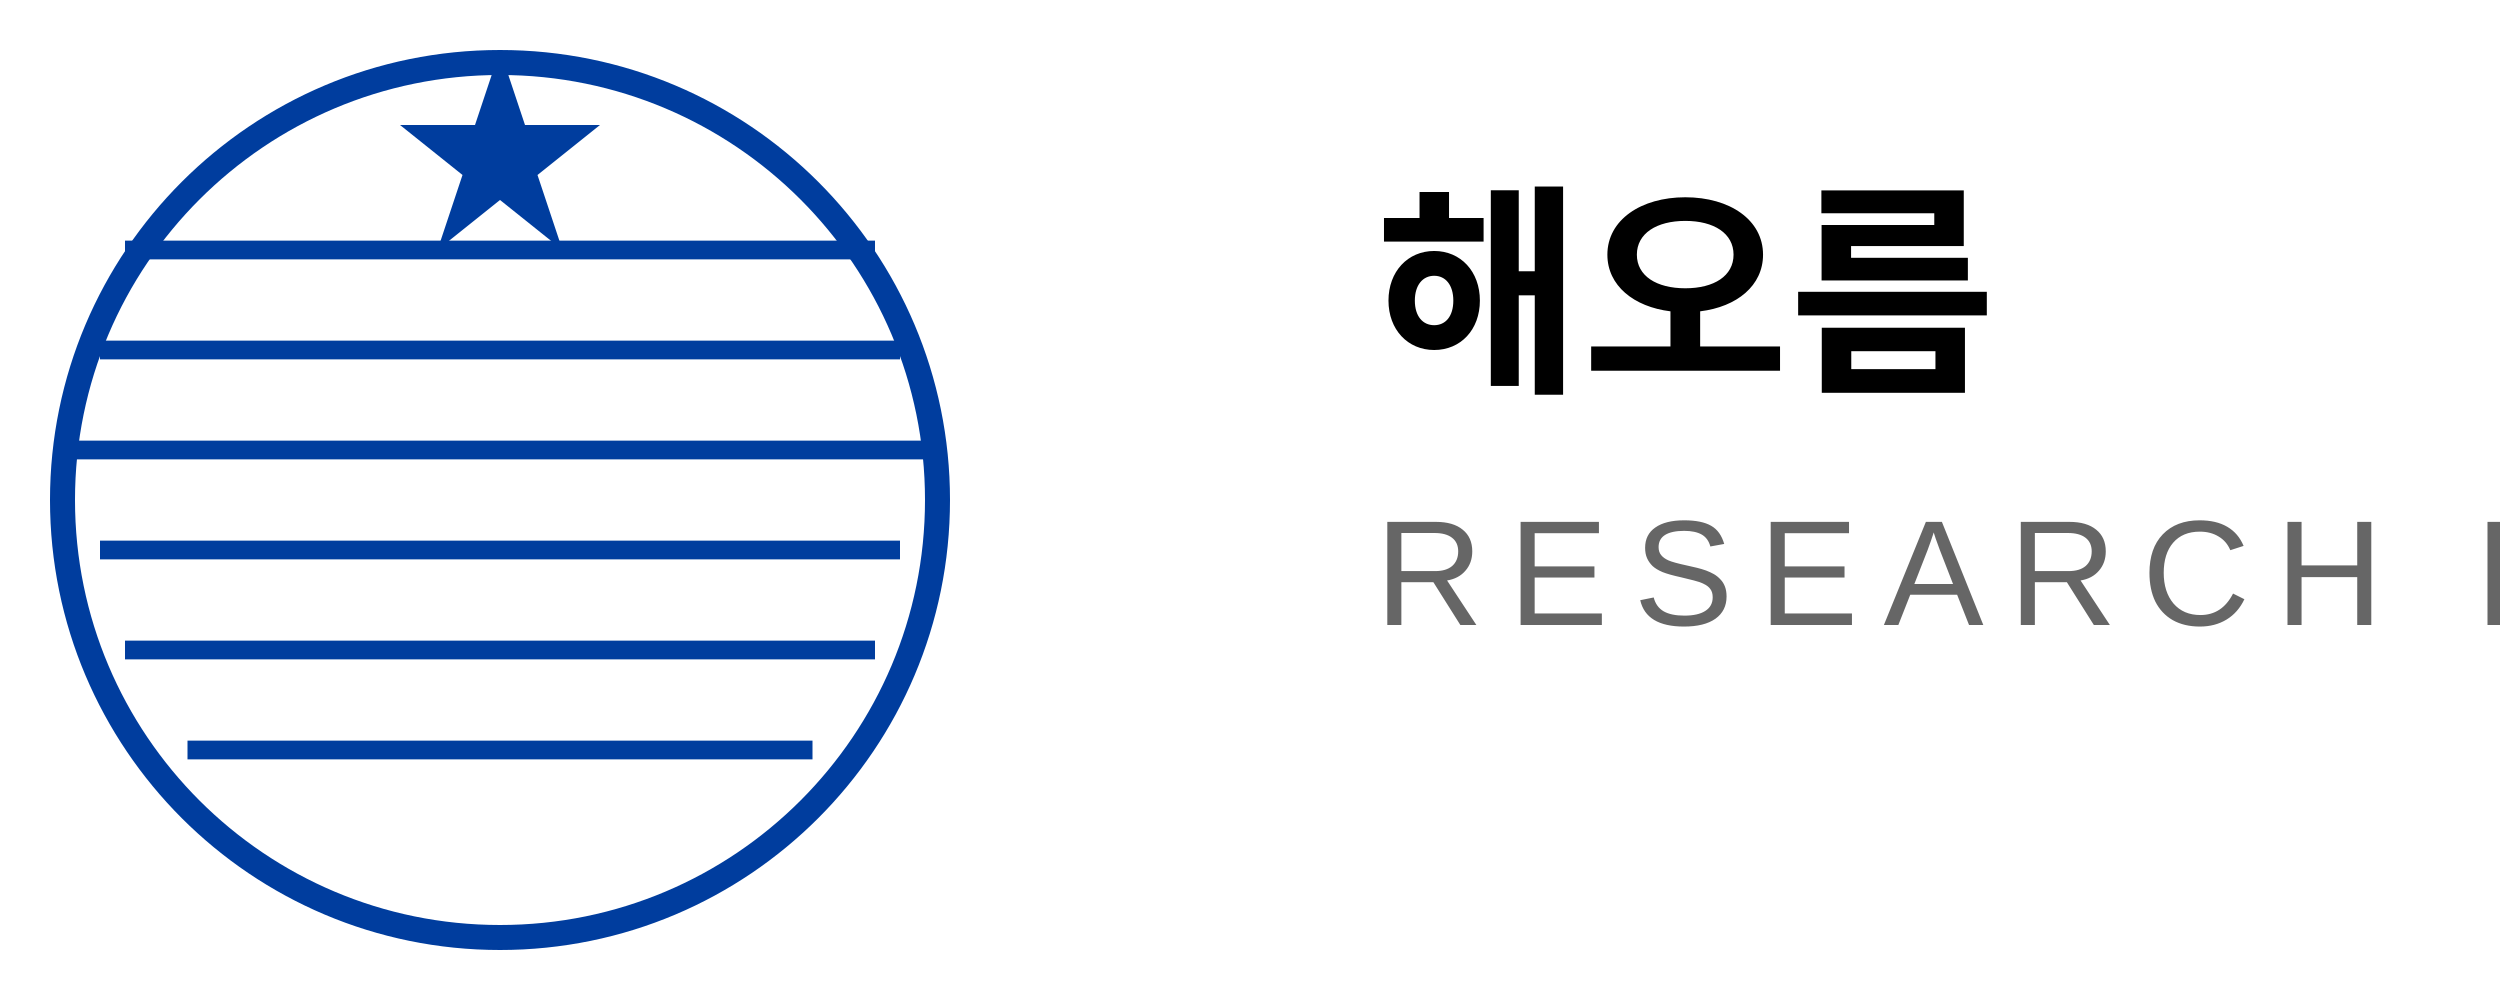
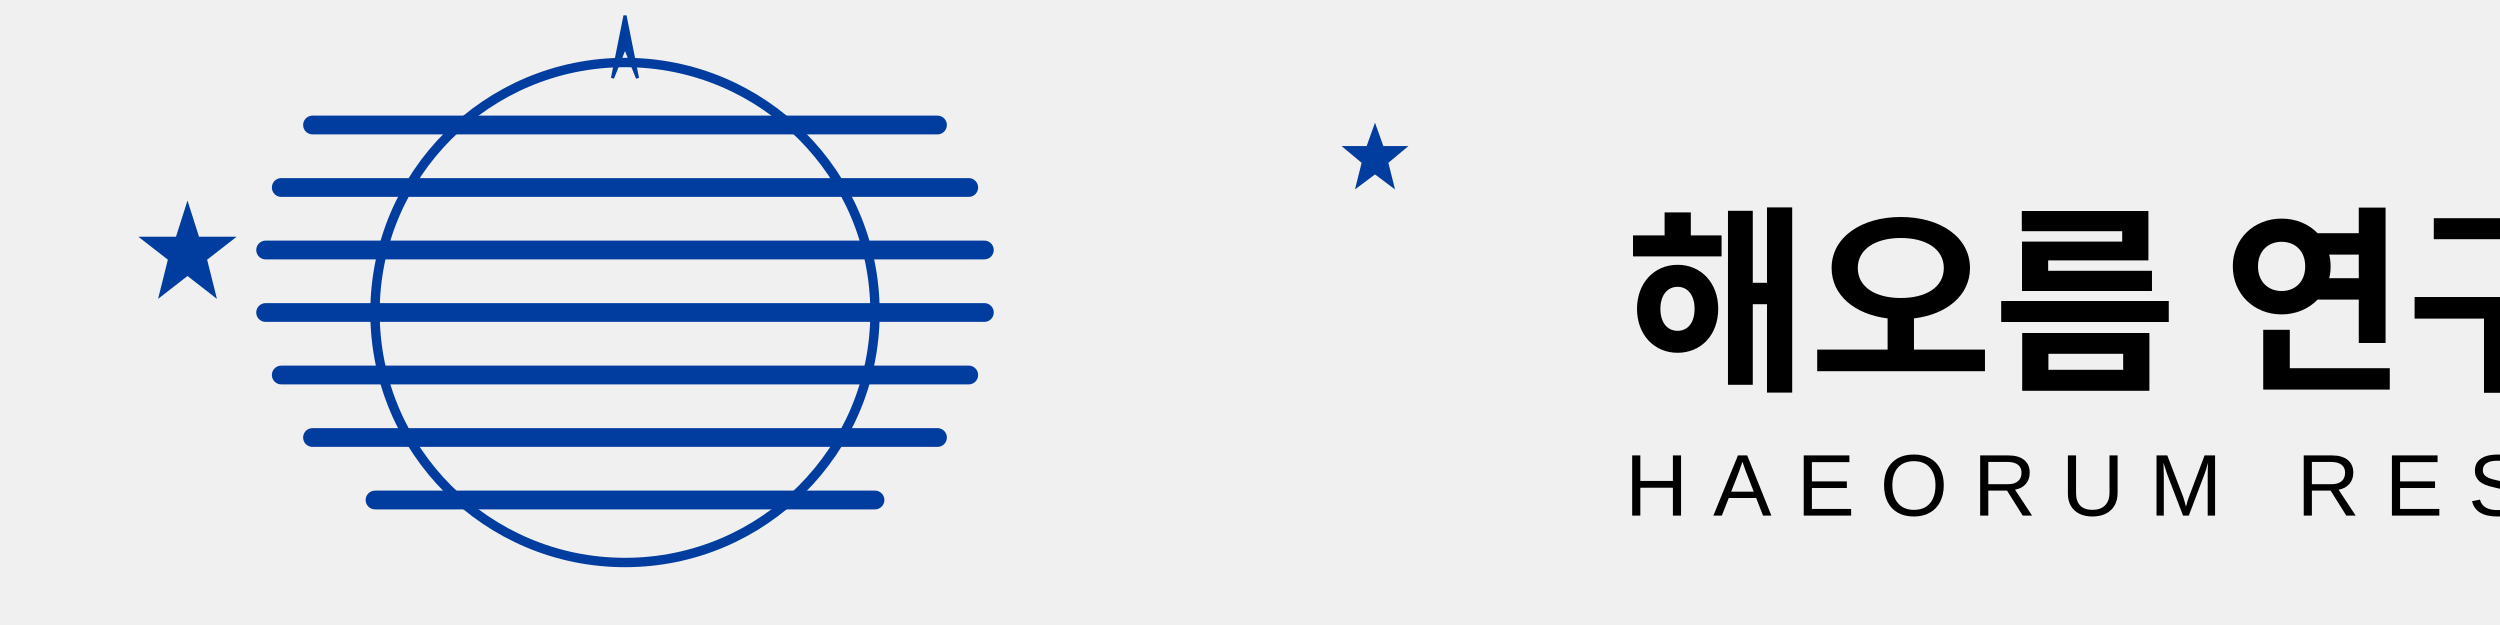
- <svg xmlns="http://www.w3.org/2000/svg" viewBox="0 0 200 80">
-   <rect width="200" height="80" fill="#ffffff" />
-   <circle cx="40" cy="40" r="35" fill="none" stroke="#003d9e" stroke-width="2" />
-   <line x1="10" y1="20" x2="70" y2="20" stroke="#003d9e" stroke-width="1.5" />
-   <line x1="8" y1="28" x2="72" y2="28" stroke="#003d9e" stroke-width="1.5" />
-   <line x1="6" y1="36" x2="74" y2="36" stroke="#003d9e" stroke-width="1.5" />
-   <line x1="8" y1="44" x2="72" y2="44" stroke="#003d9e" stroke-width="1.5" />
-   <line x1="10" y1="52" x2="70" y2="52" stroke="#003d9e" stroke-width="1.5" />
-   <line x1="15" y1="60" x2="65" y2="60" stroke="#003d9e" stroke-width="1.5" />
-   <g transform="translate(40, 12)">
-     <polygon points="0,-8 2,-2 8,-2 3,2 5,8 0,4 -5,8 -3,2 -8,-2 -2,-2" fill="#003d9e" />
+ <svg xmlns="http://www.w3.org/2000/svg" viewBox="0 0 800 200">
+   <g transform="translate(60, 80)">
+     <polygon points="0,-15 3.5,-4 15,-4 6,3 9,15 0,8 -9,15 -6,3 -15,-4 -3.5,-4" fill="#003d9e" stroke="#003d9e" stroke-width="0.5" />
  </g>
-   <text x="110" y="30" font-family="Arial, sans-serif" font-size="18" font-weight="bold" fill="#000000">해오름</text>
-   <text x="110" y="50" font-family="Arial, sans-serif" font-size="12" fill="#666666" letter-spacing="2">RESEARCH LAB</text>
+   <g transform="translate(200, 100)">
+     <circle cx="0" cy="0" r="80" fill="none" stroke="#003d9e" stroke-width="3" />
+     <line x1="-100" y1="-60" x2="100" y2="-60" stroke="#003d9e" stroke-width="6" stroke-linecap="round" />
+     <line x1="-110" y1="-40" x2="110" y2="-40" stroke="#003d9e" stroke-width="6" stroke-linecap="round" />
+     <line x1="-115" y1="-20" x2="115" y2="-20" stroke="#003d9e" stroke-width="6" stroke-linecap="round" />
+     <line x1="-115" y1="0" x2="115" y2="0" stroke="#003d9e" stroke-width="6" stroke-linecap="round" />
+     <line x1="-110" y1="20" x2="110" y2="20" stroke="#003d9e" stroke-width="6" stroke-linecap="round" />
+     <line x1="-100" y1="40" x2="100" y2="40" stroke="#003d9e" stroke-width="6" stroke-linecap="round" />
+     <line x1="-80" y1="60" x2="80" y2="60" stroke="#003d9e" stroke-width="6" stroke-linecap="round" />
+     <polygon points="0,-95 4,-75 0,-85 -4,-75" fill="#003d9e" stroke="#003d9e" stroke-width="1" />
+   </g>
+   <g transform="translate(440, 50)">
+     <polygon points="0,-10 2.5,-3 10,-3 4,2 6,10 0,5.5 -6,10 -4,2 -10,-3 -2.5,-3" fill="#003d9e" stroke="#003d9e" stroke-width="0.5" />
+   </g>
+   <text x="520" y="120" font-family="Arial, sans-serif" font-size="64" font-weight="bold" fill="#000000">
+         해오름 연구소
+     </text>
+   <text x="520" y="165" font-family="Arial, sans-serif" font-size="28" font-weight="normal" fill="#000000" letter-spacing="8">
+         HAEORUM RESEARCH LAB
+     </text>
</svg>
